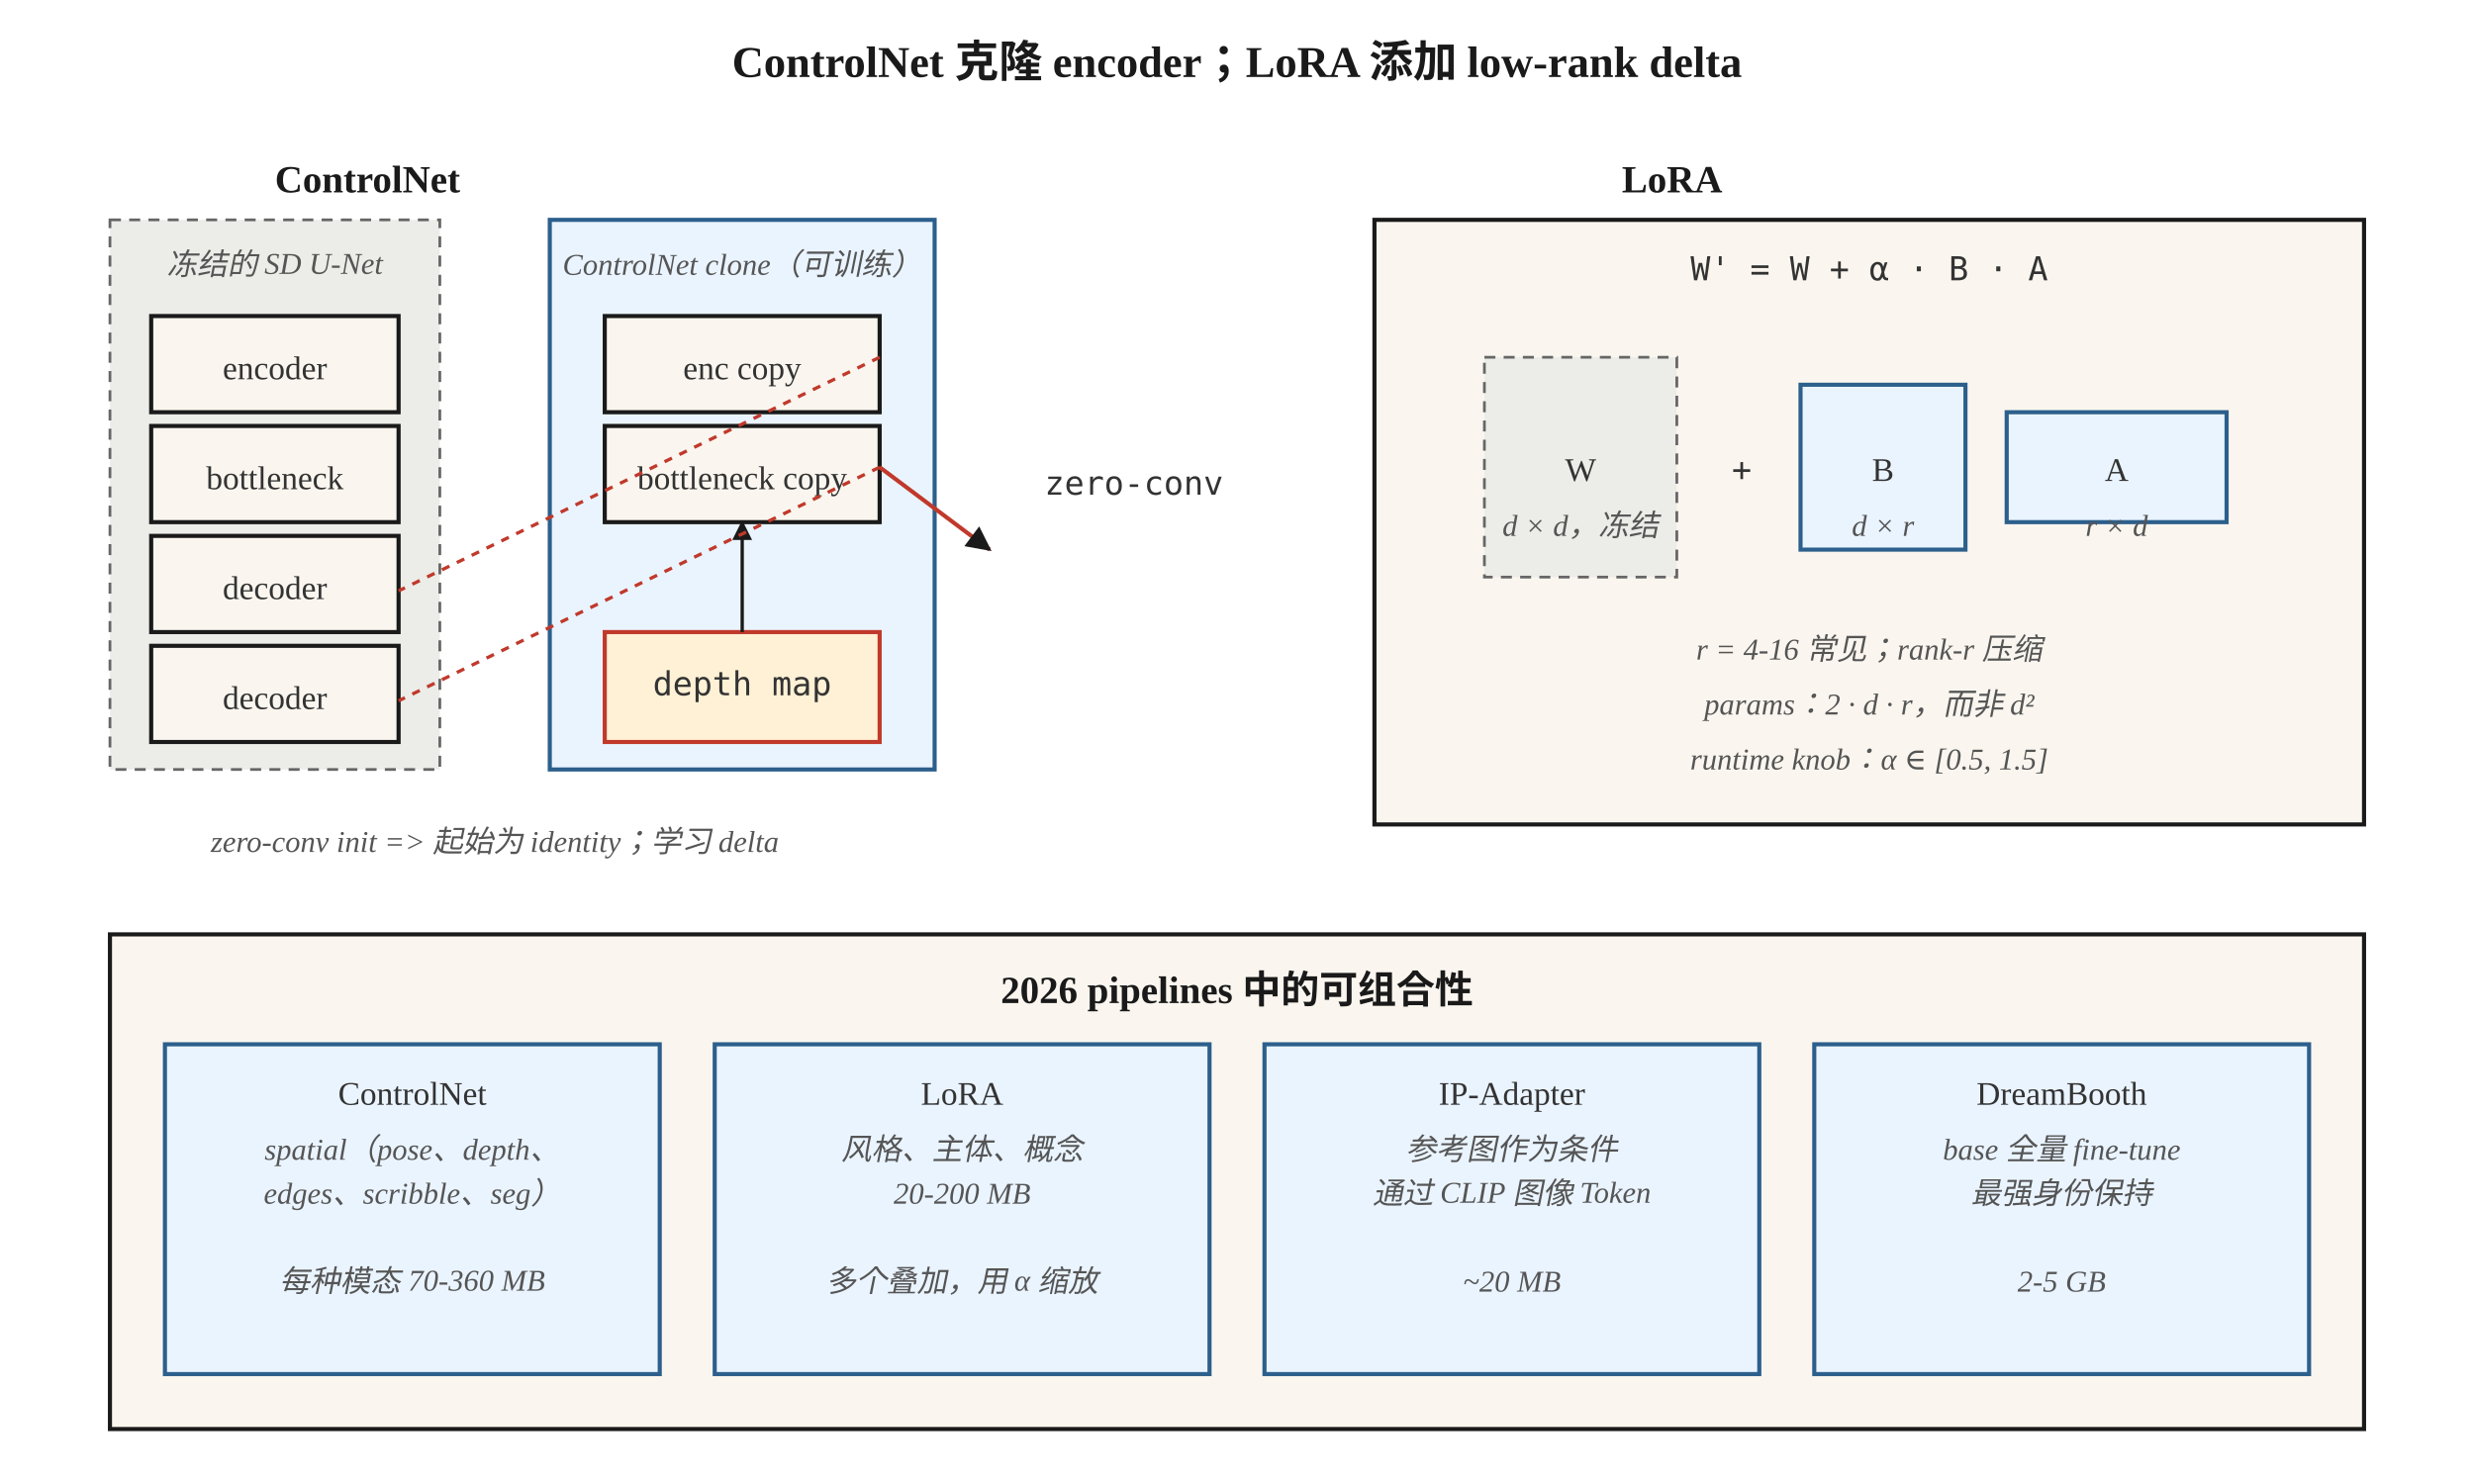
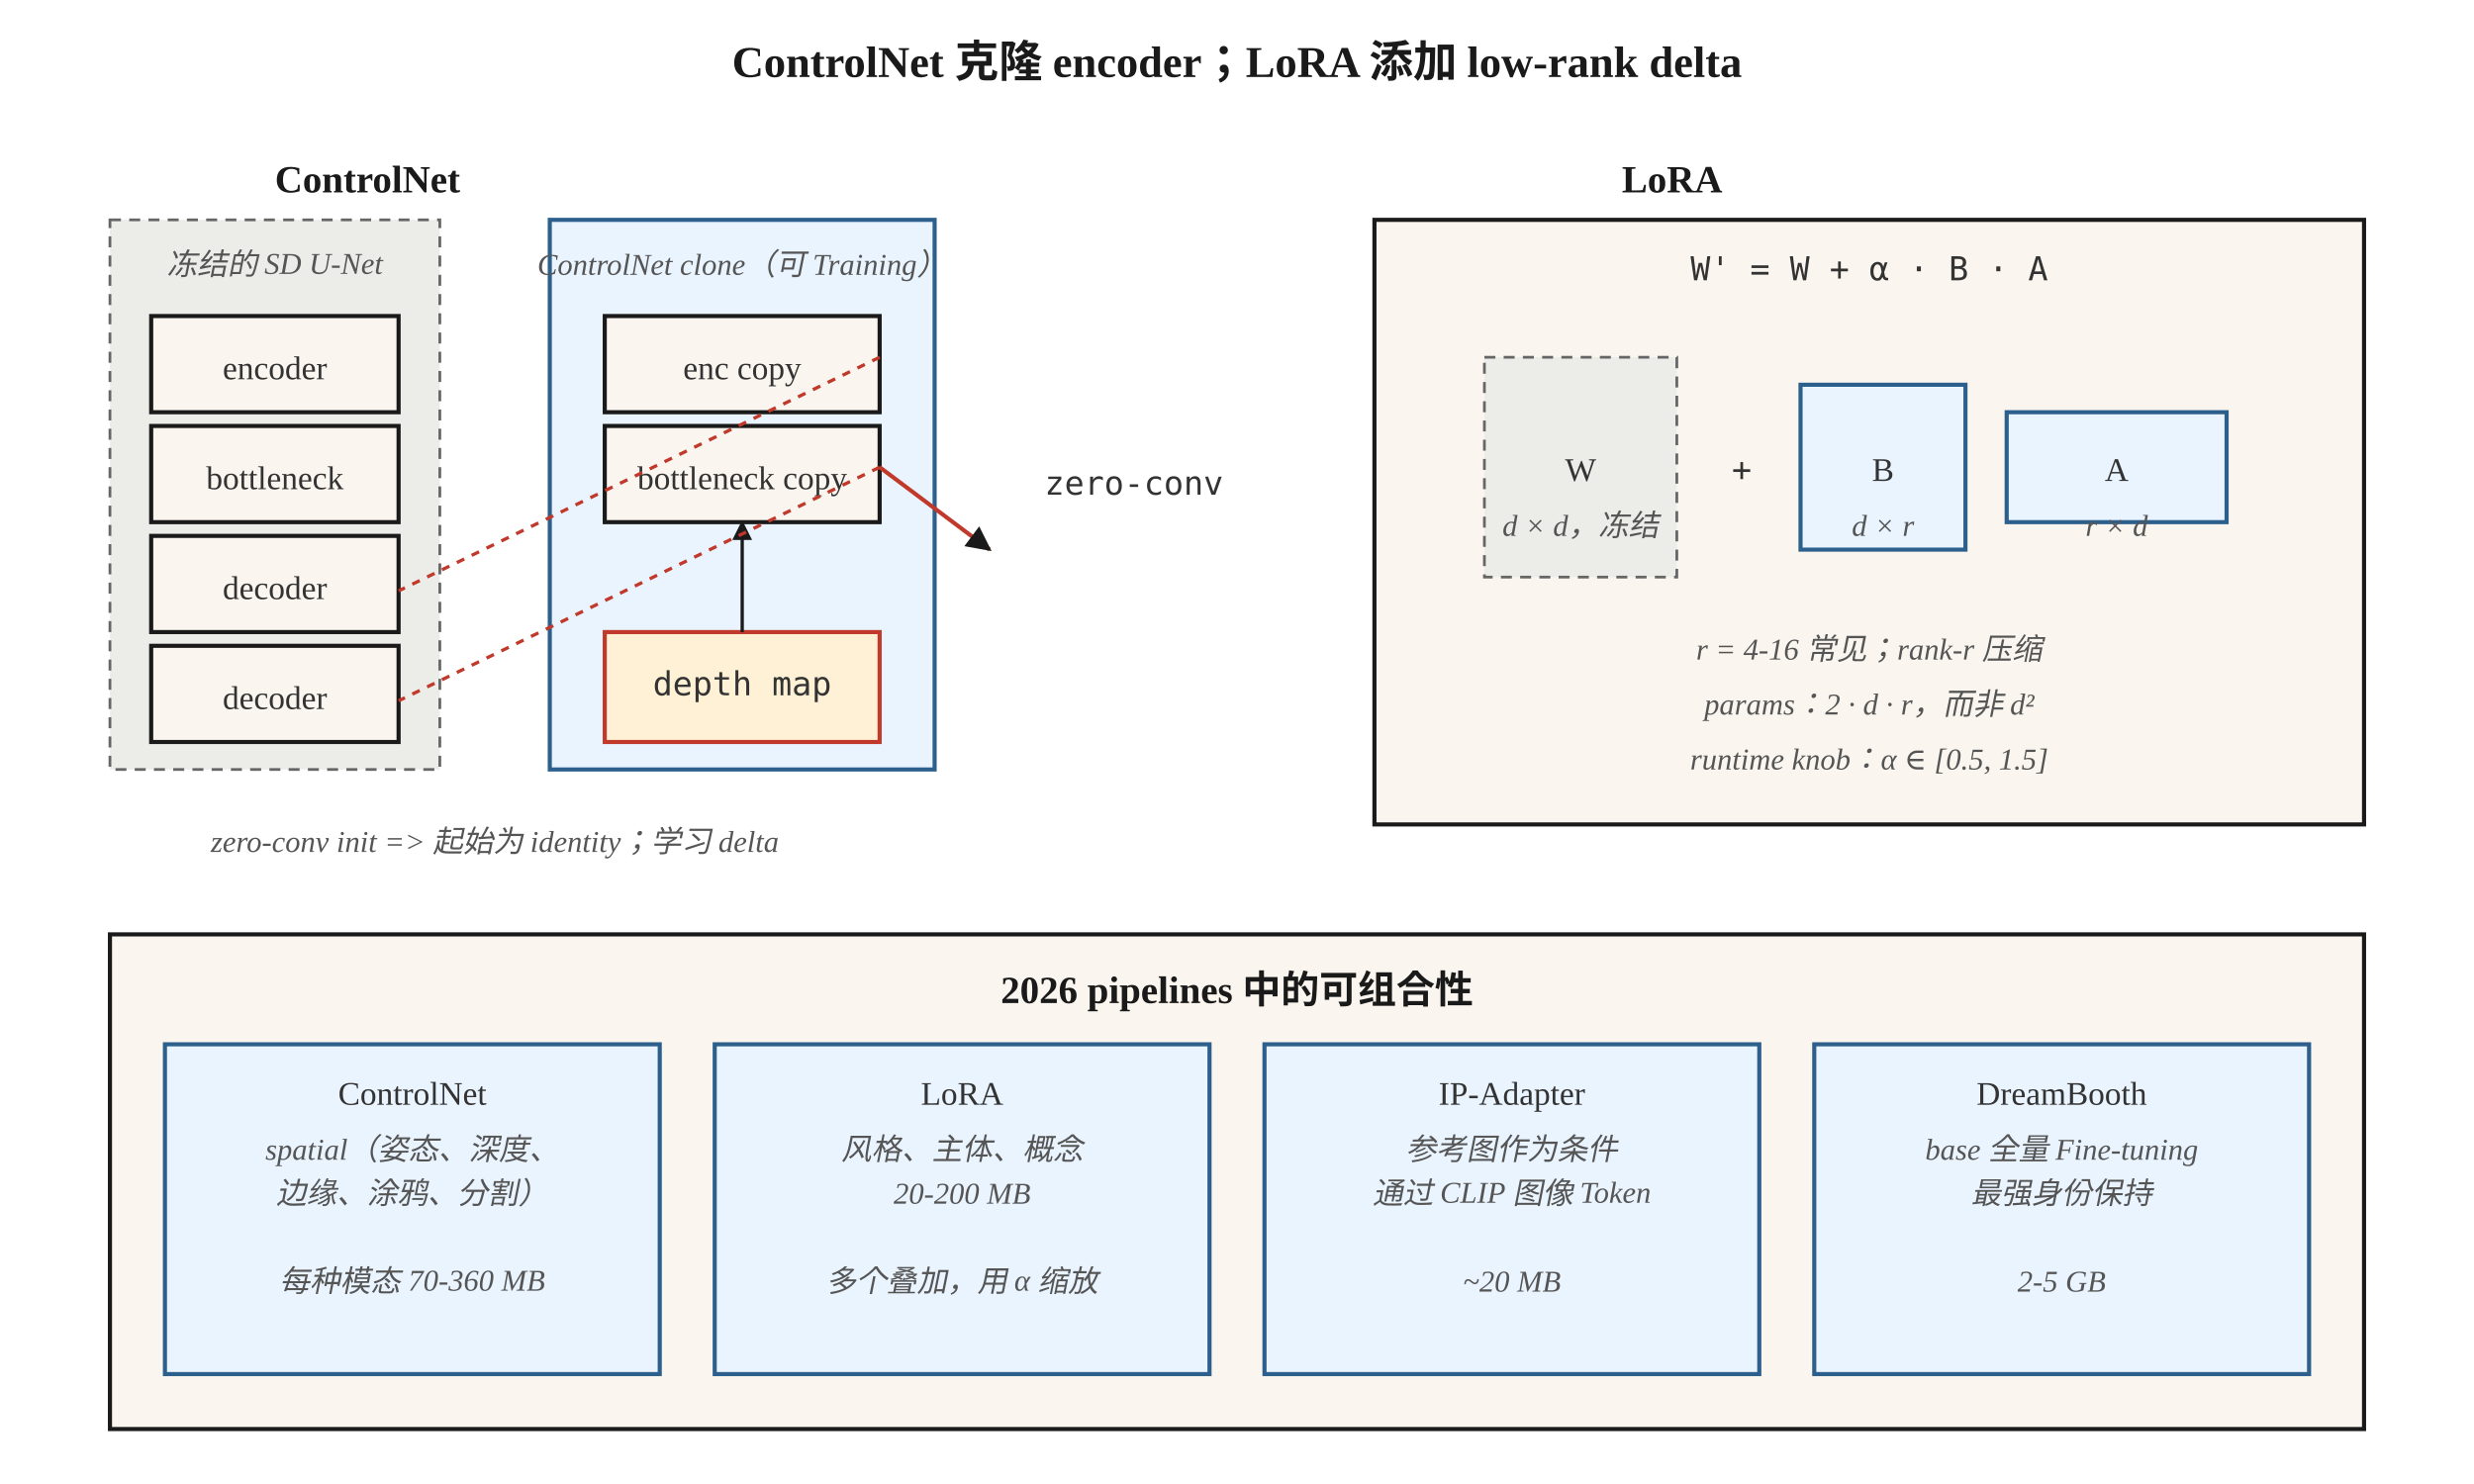
<svg xmlns="http://www.w3.org/2000/svg" viewBox="0 0 900 540" font-family="Georgia, 'Times New Roman', serif">
  <defs>
    <marker id="arrow" viewBox="0 0 10 10" refX="9" refY="5" markerWidth="6" markerHeight="6" orient="auto">
      <path d="M0,0 L10,5 L0,10 z" fill="#1a1a1a" />
    </marker>
    <style>
      .box { fill: #faf6ef; stroke: #1a1a1a; stroke-width: 1.5; }
      .hot { fill: #fff1d6; stroke: #c0392b; stroke-width: 1.5; }
      .cold { fill: #eaf4ff; stroke: #2c5f8c; stroke-width: 1.5; }
      .frozen { fill: #ecece8; stroke: #666; stroke-width: 1; stroke-dasharray: 4,3; }
      .label { font-size: 14px; font-weight: 600; fill: #1a1a1a; }
      .content { font-size: 12px; fill: #333; }
      .mono { font-size: 12px; fill: #333; font-family: 'Menlo', monospace; }
      .caption { font-size: 11px; fill: #555; font-style: italic; }
      .title { font-size: 16px; font-weight: 700; fill: #1a1a1a; }
    </style>
  </defs>
  <text x="450" y="28" text-anchor="middle" class="title">ControlNet 克隆 encoder；LoRA 添加 low-rank delta</text>
  <text x="100" y="70" class="label">ControlNet</text>
  <rect x="40" y="80" width="120" height="200" class="frozen" />
  <text x="100" y="100" text-anchor="middle" class="caption">冻结的 SD U-Net</text>
  <rect x="55" y="115" width="90" height="35" class="box" />
  <text x="100" y="138" text-anchor="middle" class="content">encoder</text>
  <rect x="55" y="155" width="90" height="35" class="box" />
  <text x="100" y="178" text-anchor="middle" class="content">bottleneck</text>
  <rect x="55" y="195" width="90" height="35" class="box" />
  <text x="100" y="218" text-anchor="middle" class="content">decoder</text>
  <rect x="55" y="235" width="90" height="35" class="box" />
  <text x="100" y="258" text-anchor="middle" class="content">decoder</text>
  <rect x="200" y="80" width="140" height="200" class="cold" />
-   <text x="270" y="100" text-anchor="middle" class="caption">ControlNet clone（可训练）</text>
+   <text x="270" y="100" text-anchor="middle" class="caption">ControlNet clone（可 Training）</text>
  <rect x="220" y="115" width="100" height="35" class="box" />
  <text x="270" y="138" text-anchor="middle" class="content">enc copy</text>
  <rect x="220" y="155" width="100" height="35" class="box" />
  <text x="270" y="178" text-anchor="middle" class="content">bottleneck copy</text>
  <rect x="220" y="230" width="100" height="40" class="hot" />
  <text x="270" y="253" text-anchor="middle" class="mono">depth map</text>
  <line x1="270" y1="230" x2="270" y2="190" stroke="#1a1a1a" stroke-width="1.2" marker-end="url(#arrow)" />
  <line x1="320" y1="170" x2="360" y2="200" stroke="#c0392b" stroke-width="1.5" marker-end="url(#arrow)" />
  <text x="380" y="180" class="mono">zero-conv</text>
  <line x1="320" y1="130" x2="145" y2="215" stroke="#c0392b" stroke-width="1.2" stroke-dasharray="3,3" />
  <line x1="320" y1="170" x2="145" y2="255" stroke="#c0392b" stroke-width="1.2" stroke-dasharray="3,3" />
  <text x="180" y="310" text-anchor="middle" class="caption">zero-conv init =&gt; 起始为 identity；学习 delta</text>
  <text x="590" y="70" class="label">LoRA</text>
  <rect x="500" y="80" width="360" height="220" class="box" />
  <text x="680" y="102" text-anchor="middle" class="mono">W' = W + α · B · A</text>
  <rect x="540" y="130" width="70" height="80" class="frozen" />
  <text x="575" y="175" text-anchor="middle" class="content">W</text>
  <text x="575" y="195" text-anchor="middle" class="caption">d × d，冻结</text>
  <text x="630" y="175" class="mono">+</text>
  <rect x="655" y="140" width="60" height="60" class="cold" />
  <text x="685" y="175" text-anchor="middle" class="content">B</text>
  <text x="685" y="195" text-anchor="middle" class="caption">d × r</text>
  <rect x="730" y="150" width="80" height="40" class="cold" />
  <text x="770" y="175" text-anchor="middle" class="content">A</text>
  <text x="770" y="195" text-anchor="middle" class="caption">r × d</text>
  <text x="680" y="240" text-anchor="middle" class="caption">r = 4-16 常见；rank-r 压缩</text>
  <text x="680" y="260" text-anchor="middle" class="caption">params：2 · d · r，而非 d²</text>
  <text x="680" y="280" text-anchor="middle" class="caption">runtime knob：α ∈ [0.5, 1.5]</text>
  <rect x="40" y="340" width="820" height="180" class="box" />
  <text x="450" y="365" text-anchor="middle" class="label">2026 pipelines 中的可组合性</text>
  <rect x="60" y="380" width="180" height="120" class="cold" />
  <text x="150" y="402" text-anchor="middle" class="content">ControlNet</text>
-   <text x="150" y="422" text-anchor="middle" class="caption">spatial（pose、depth、</text>
-   <text x="150" y="438" text-anchor="middle" class="caption">edges、scribble、seg）</text>
+   <text x="150" y="422" text-anchor="middle" class="caption">spatial（姿态、深度、</text>
+   <text x="150" y="438" text-anchor="middle" class="caption">边缘、涂鸦、分割）</text>
  <text x="150" y="470" text-anchor="middle" class="caption">每种模态 70-360 MB</text>
  <rect x="260" y="380" width="180" height="120" class="cold" />
  <text x="350" y="402" text-anchor="middle" class="content">LoRA</text>
  <text x="350" y="422" text-anchor="middle" class="caption">风格、主体、概念</text>
  <text x="350" y="438" text-anchor="middle" class="caption">20-200 MB</text>
  <text x="350" y="470" text-anchor="middle" class="caption">多个叠加，用 α 缩放</text>
  <rect x="460" y="380" width="180" height="120" class="cold" />
  <text x="550" y="402" text-anchor="middle" class="content">IP-Adapter</text>
  <text x="550" y="422" text-anchor="middle" class="caption">参考图作为条件</text>
  <text x="550" y="438" text-anchor="middle" class="caption">通过 CLIP 图像 Token</text>
  <text x="550" y="470" text-anchor="middle" class="caption">~20 MB</text>
  <rect x="660" y="380" width="180" height="120" class="cold" />
  <text x="750" y="402" text-anchor="middle" class="content">DreamBooth</text>
-   <text x="750" y="422" text-anchor="middle" class="caption">base 全量 fine-tune</text>
+   <text x="750" y="422" text-anchor="middle" class="caption">base 全量 Fine-tuning</text>
  <text x="750" y="438" text-anchor="middle" class="caption">最强身份保持</text>
  <text x="750" y="470" text-anchor="middle" class="caption">2-5 GB</text>
</svg>
